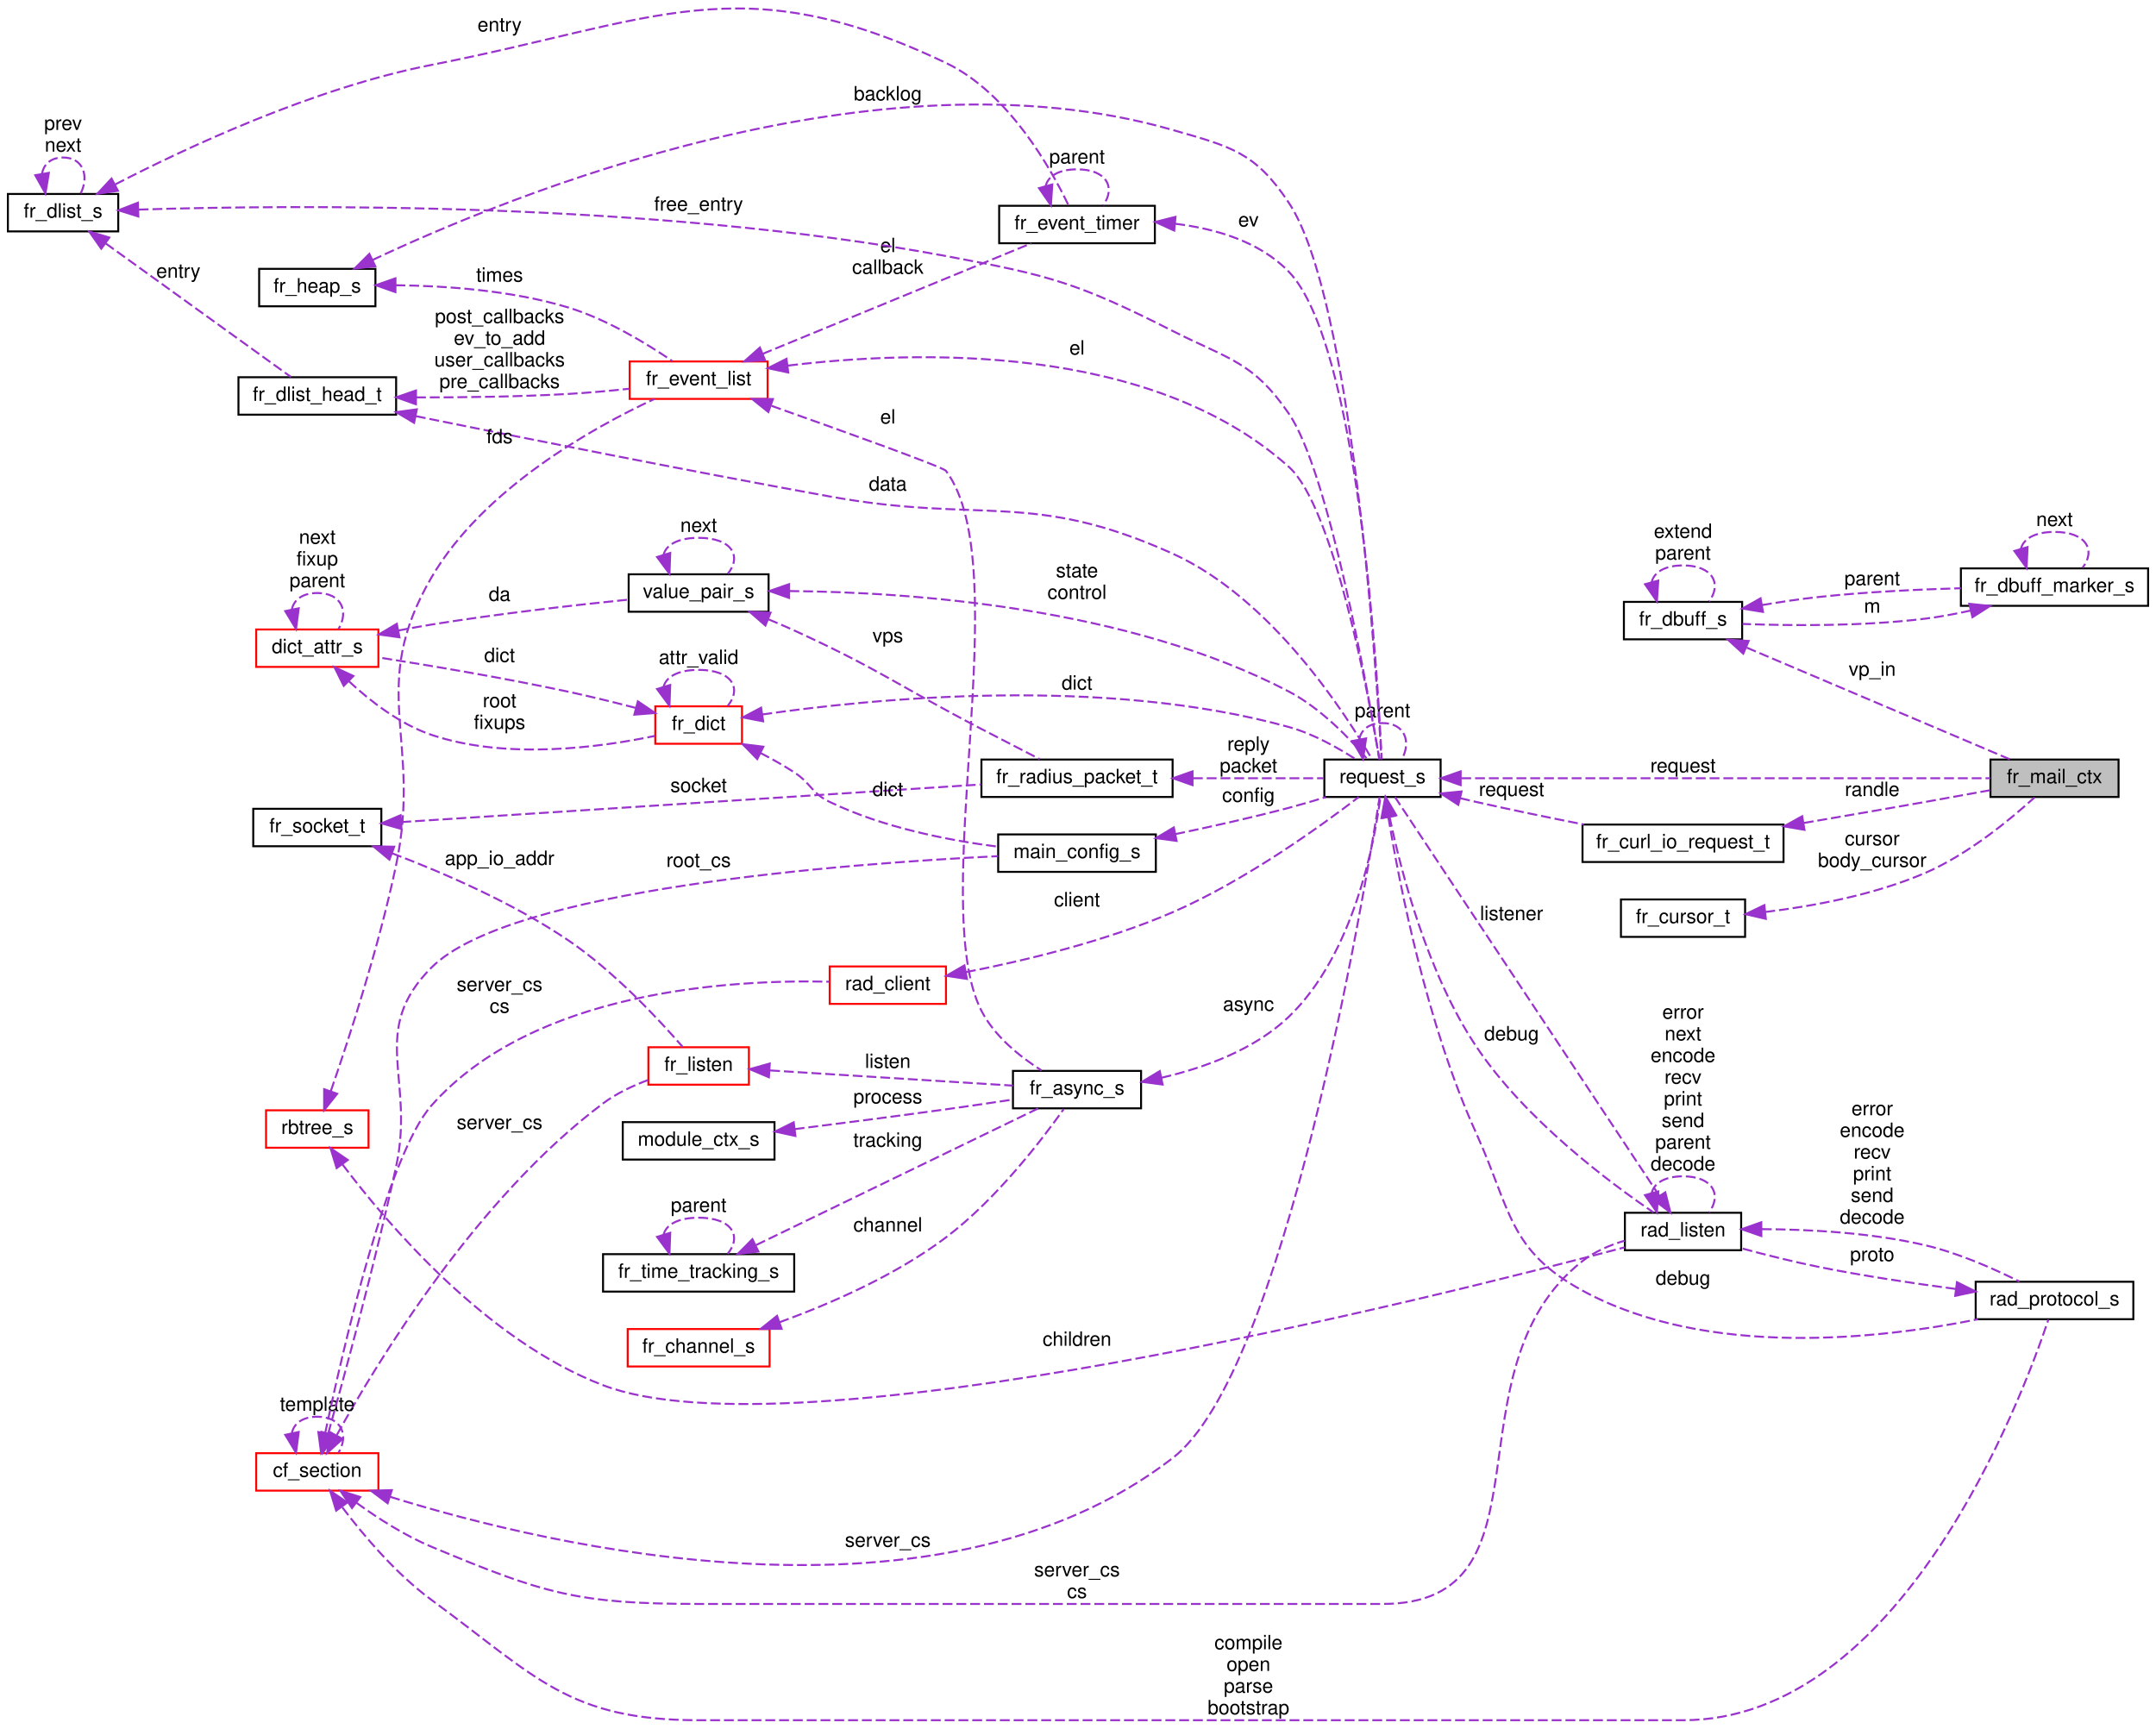
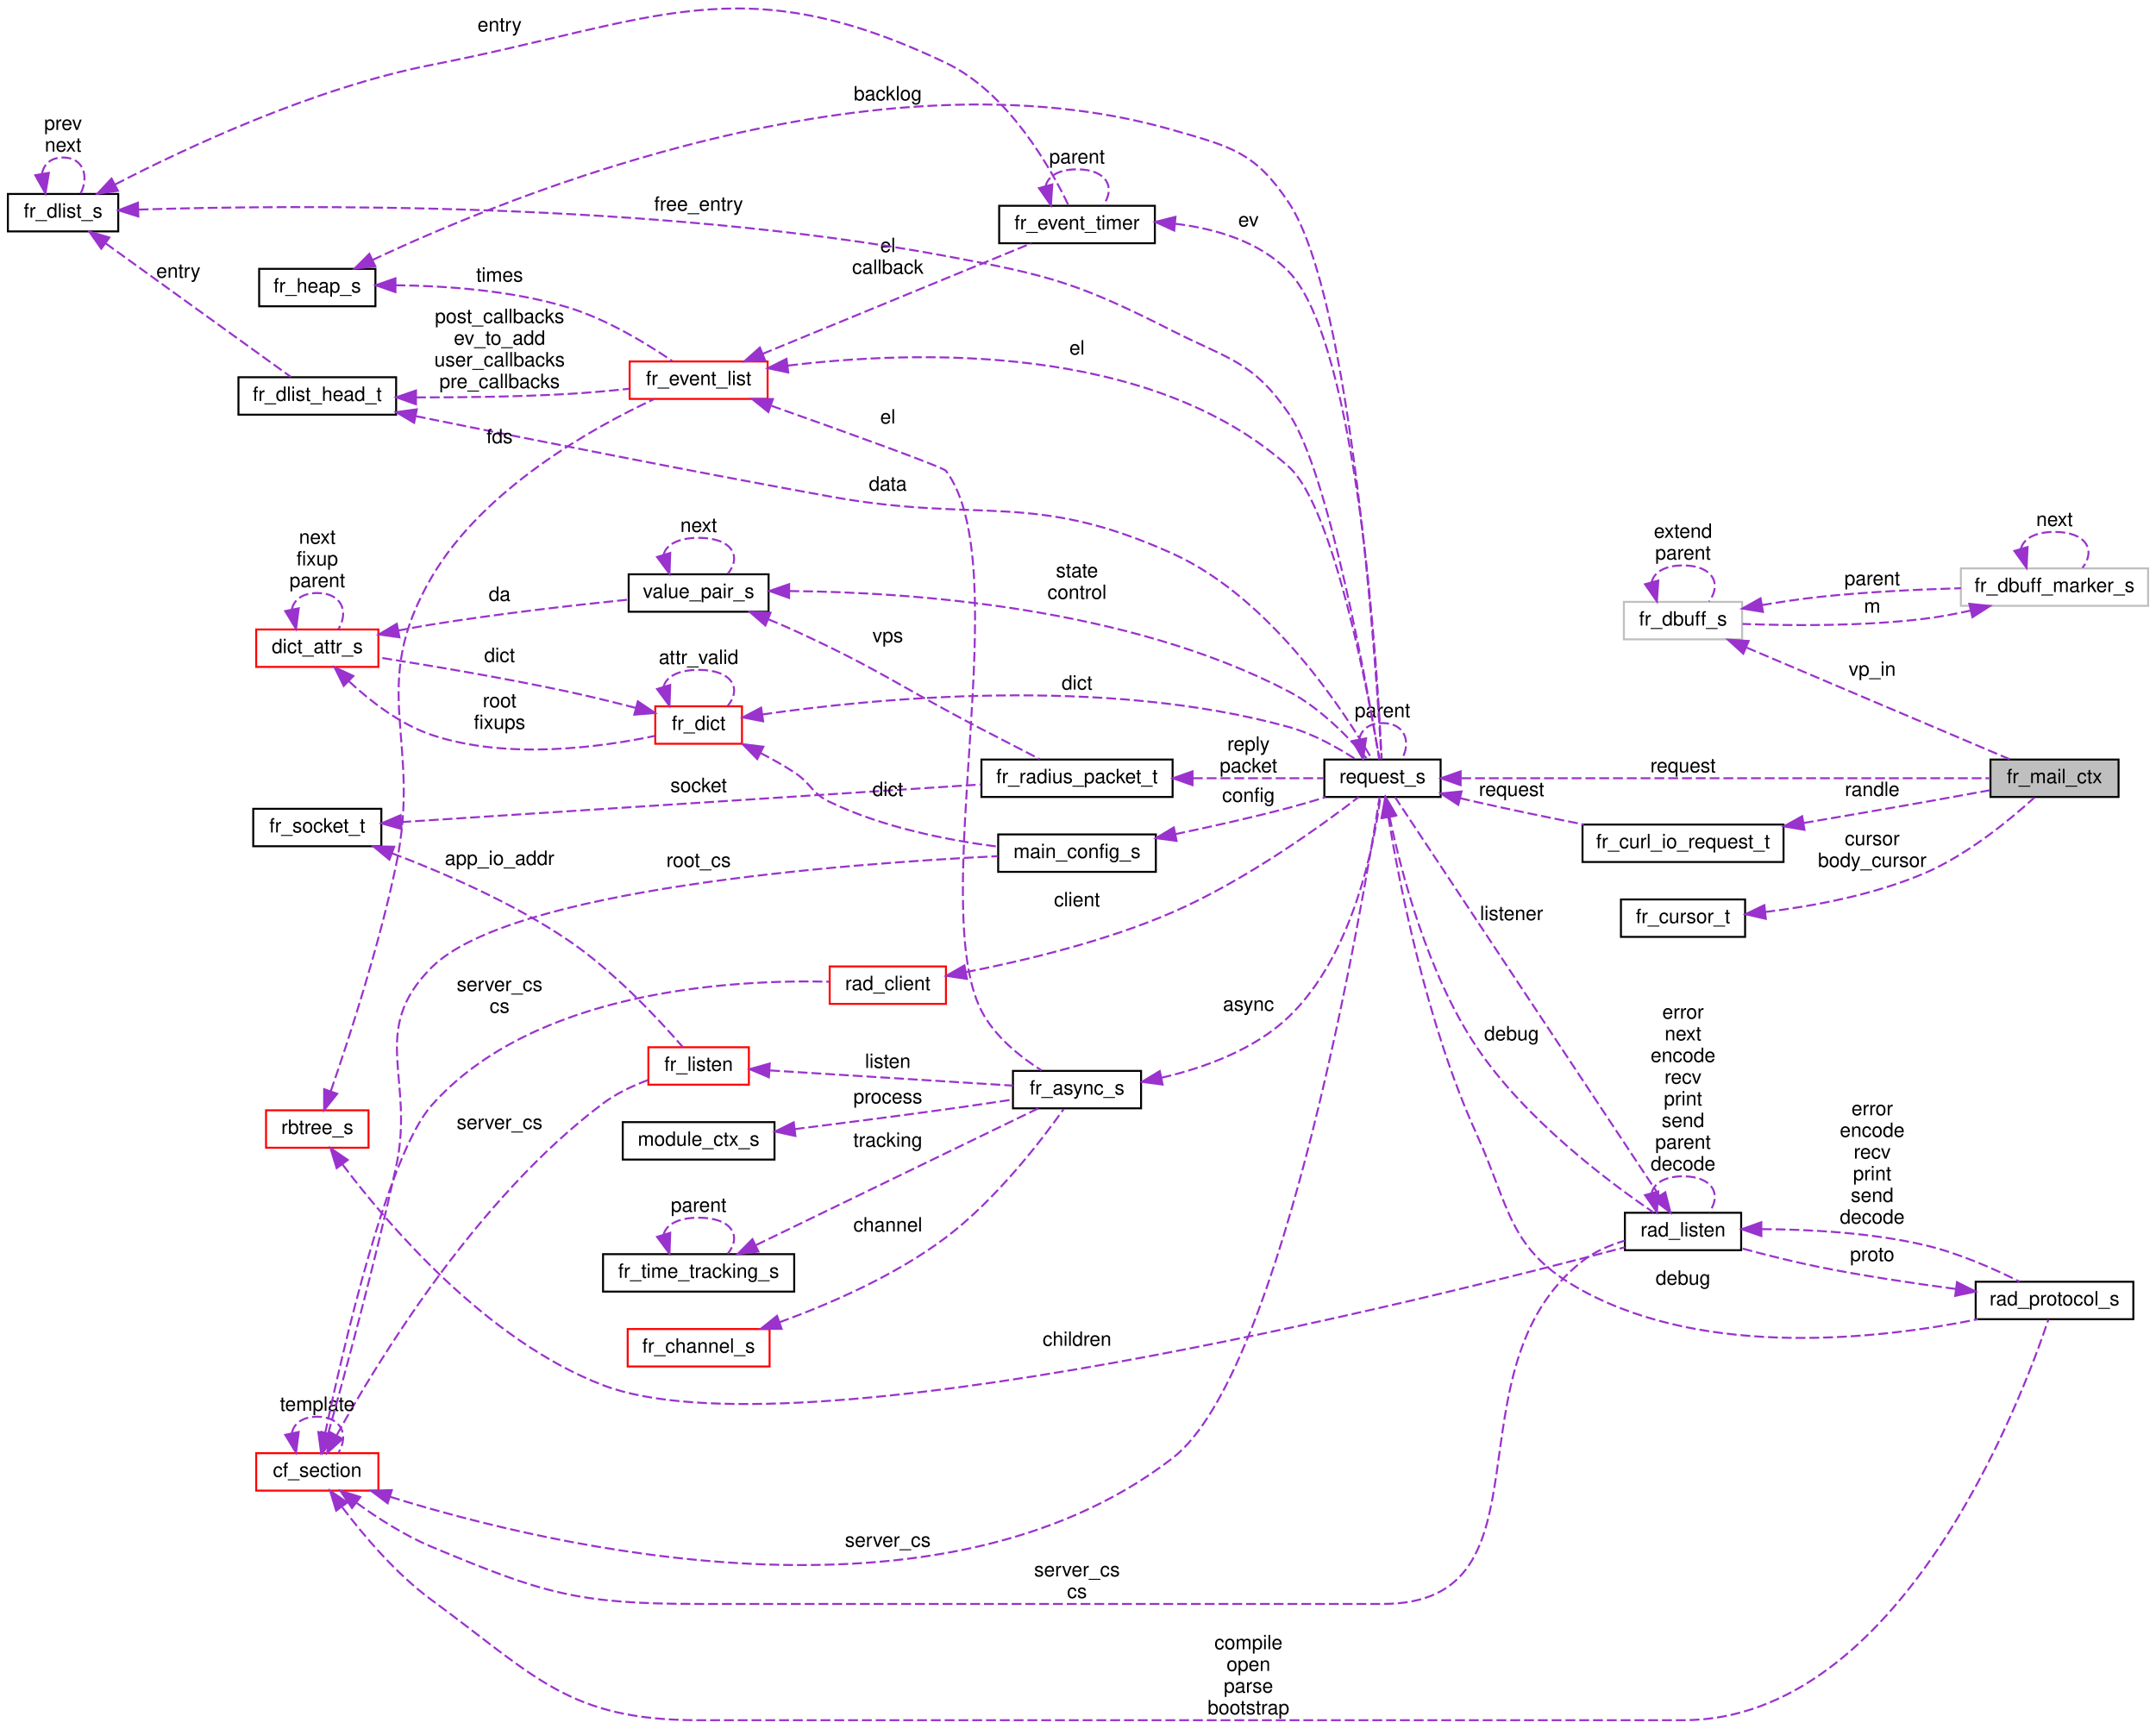
<svg xmlns="http://www.w3.org/2000/svg" xmlns:xlink="http://www.w3.org/1999/xlink" width="1094pt" height="877pt" viewBox="0.00 0.00 1094.00 876.85">
  <g id="graph0" class="graph" transform="scale(1 1) rotate(0) translate(4 872.853)">
    <g id="node1" class="node">
      <polygon fill="#bfbfbf" stroke="#000000" points="1006,-468.5 1006,-487.5 1071,-487.5 1071,-468.5 1006,-468.5" />
      <text text-anchor="middle" x="1038.5" y="-475.5" font-family="Helvetica,sans-Serif" font-size="10.00" fill="#000000">fr_mail_ctx</text>
    </g>
    <g id="node2" class="node">
      <g id="a_node2">
-         <a xlink:href="dbuff_8h.html#structfr__dbuff__s" target="_top" xlink:title="fr_dbuff_s">
-           <polygon fill="none" stroke="#000000" points="820,-548.5 820,-567.5 880,-567.5 880,-548.5 820,-548.5" />
+         <a xlink:title="A dbuff. ">
+           <polygon fill="none" stroke="#bfbfbf" points="820,-548.5 820,-567.5 880,-567.5 880,-548.5 820,-548.5" />
          <text text-anchor="middle" x="850" y="-555.5" font-family="Helvetica,sans-Serif" font-size="10.00" fill="#000000">fr_dbuff_s</text>
        </a>
      </g>
    </g>
    <g id="edge1" class="edge">
      <path fill="none" stroke="#9a32cd" stroke-dasharray="5,2" d="M882.334,-544.277C920.436,-528.107 982.751,-501.66 1015.975,-487.56" />
      <polygon fill="#9a32cd" stroke="#9a32cd" points="880.575,-541.221 872.737,-548.35 883.31,-547.665 880.575,-541.221" />
      <text text-anchor="middle" x="946" y="-530" font-family="Helvetica,sans-Serif" font-size="10.00" fill="#000000"> vp_in</text>
    </g>
    <g id="edge2" class="edge">
      <path fill="none" stroke="#9a32cd" stroke-dasharray="5,2" d="M834.075,-577.4C835.138,-582.315 840.447,-586 850,-586 865.285,-586 869.703,-576.565 863.255,-567.757" />
      <polygon fill="#9a32cd" stroke="#9a32cd" points="837.449,-578.328 836.745,-567.757 830.703,-576.46 837.449,-578.328" />
      <text text-anchor="middle" x="850" y="-600" font-family="Helvetica,sans-Serif" font-size="10.00" fill="#000000"> extend</text>
      <text text-anchor="middle" x="850" y="-589" font-family="Helvetica,sans-Serif" font-size="10.00" fill="#000000">parent</text>
    </g>
    <g id="node3" class="node">
      <g id="a_node3">
-         <a xlink:href="dbuff_8h.html#structfr__dbuff__marker__s" target="_top" xlink:title="A pointer into a dbuff. ">
-           <polygon fill="none" stroke="#000000" points="991,-565.5 991,-584.5 1086,-584.5 1086,-565.5 991,-565.5" />
+         <a xlink:title="A position marker associated with a dbuff. ">
+           <polygon fill="none" stroke="#bfbfbf" points="991,-565.5 991,-584.5 1086,-584.5 1086,-565.5 991,-565.5" />
          <text text-anchor="middle" x="1038.5" y="-572.5" font-family="Helvetica,sans-Serif" font-size="10.00" fill="#000000">fr_dbuff_marker_s</text>
        </a>
      </g>
    </g>
    <g id="edge4" class="edge">
      <path fill="none" stroke="#9a32cd" stroke-dasharray="5,2" d="M890.067,-565.877C899.522,-567.484 909.589,-568.989 919,-570 942.64,-572.539 969.038,-573.807 990.999,-574.433" />
      <polygon fill="#9a32cd" stroke="#9a32cd" points="890.565,-562.411 880.108,-564.114 889.345,-569.304 890.565,-562.411" />
      <text text-anchor="middle" x="946" y="-576" font-family="Helvetica,sans-Serif" font-size="10.00" fill="#000000"> parent</text>
    </g>
    <g id="edge3" class="edge">
      <path fill="none" stroke="#9a32cd" stroke-dasharray="5,2" d="M996.014,-563.114C988.407,-561.419 980.511,-559.935 973,-559 941.531,-555.082 905.183,-555.373 880.205,-556.308" />
      <polygon fill="#9a32cd" stroke="#9a32cd" points="995.253,-566.53 1005.791,-565.436 996.871,-559.72 995.253,-566.53" />
      <text text-anchor="middle" x="946" y="-562" font-family="Helvetica,sans-Serif" font-size="10.00" fill="#000000"> m</text>
    </g>
    <g id="edge5" class="edge">
      <path fill="none" stroke="#9a32cd" stroke-dasharray="5,2" d="M1021.464,-594.4C1022.601,-599.315 1028.28,-603 1038.5,-603 1054.852,-603 1059.578,-593.565 1052.68,-584.757" />
      <polygon fill="#9a32cd" stroke="#9a32cd" points="1024.836,-595.339 1024.32,-584.757 1018.124,-593.351 1024.836,-595.339" />
      <text text-anchor="middle" x="1038.5" y="-606" font-family="Helvetica,sans-Serif" font-size="10.00" fill="#000000"> next</text>
    </g>
    <g id="node4" class="node">
      <g id="a_node4">
        <a xlink:href="cursor_8h.html#structfr__cursor__t" target="_top" xlink:title="fr_cursor_t">
          <polygon fill="none" stroke="#000000" points="818.5,-397.5 818.5,-416.5 881.5,-416.5 881.5,-397.5 818.5,-397.5" />
          <text text-anchor="middle" x="850" y="-404.5" font-family="Helvetica,sans-Serif" font-size="10.00" fill="#000000">fr_cursor_t</text>
        </a>
      </g>
    </g>
    <g id="edge6" class="edge">
      <path fill="none" stroke="#9a32cd" stroke-dasharray="5,2" d="M891.756,-410.139C916.222,-413.106 947.271,-418.859 973,-430 994.735,-439.411 1016.151,-457.142 1028.307,-468.22" />
      <polygon fill="#9a32cd" stroke="#9a32cd" points="892.032,-406.648 881.709,-409.031 891.265,-413.606 892.032,-406.648" />
      <text text-anchor="middle" x="946" y="-444" font-family="Helvetica,sans-Serif" font-size="10.00" fill="#000000"> cursor</text>
      <text text-anchor="middle" x="946" y="-433" font-family="Helvetica,sans-Serif" font-size="10.00" fill="#000000">body_cursor</text>
    </g>
    <g id="node5" class="node">
      <g id="a_node5">
        <a xlink:href="curl_2base_8h.html#structfr__curl__io__request__t" target="_top" xlink:title="Structure representing an individual request being passed to curl for processing. ...">
          <polygon fill="none" stroke="#000000" points="799,-435.5 799,-454.5 901,-454.5 901,-435.5 799,-435.5" />
          <text text-anchor="middle" x="850" y="-442.5" font-family="Helvetica,sans-Serif" font-size="10.00" fill="#000000">fr_curl_io_request_t</text>
        </a>
      </g>
    </g>
    <g id="edge7" class="edge">
      <path fill="none" stroke="#9a32cd" stroke-dasharray="5,2" d="M911.277,-455.312C930.993,-458.67 952.927,-462.448 973,-466 983.701,-467.894 995.375,-470.015 1005.864,-471.94" />
      <polygon fill="#9a32cd" stroke="#9a32cd" points="911.636,-451.823 901.191,-453.598 910.463,-458.724 911.636,-451.823" />
      <text text-anchor="middle" x="946" y="-469" font-family="Helvetica,sans-Serif" font-size="10.00" fill="#000000"> randle</text>
    </g>
    <g id="node6" class="node">
      <g id="a_node6">
        <a xlink:href="request_8h.html#structrequest__s" target="_top" xlink:title="request_s">
          <polygon fill="none" stroke="#000000" points="668,-468.5 668,-487.5 727,-487.5 727,-468.5 668,-468.5" />
          <text text-anchor="middle" x="697.5" y="-475.5" font-family="Helvetica,sans-Serif" font-size="10.00" fill="#000000">request_s</text>
        </a>
      </g>
    </g>
    <g id="edge59" class="edge">
      <path fill="none" stroke="#9a32cd" stroke-dasharray="5,2" d="M737.493,-478C805.689,-478 943.175,-478 1005.931,-478" />
      <polygon fill="#9a32cd" stroke="#9a32cd" points="737.165,-474.5 727.165,-478 737.165,-481.5 737.165,-474.5" />
      <text text-anchor="middle" x="850" y="-481" font-family="Helvetica,sans-Serif" font-size="10.00" fill="#000000"> request</text>
    </g>
    <g id="edge8" class="edge">
      <path fill="none" stroke="#9a32cd" stroke-dasharray="5,2" d="M736.934,-467.877C739.66,-467.227 742.369,-466.595 745,-466 762.77,-461.981 782.322,-457.962 799.687,-454.531" />
      <polygon fill="#9a32cd" stroke="#9a32cd" points="735.975,-464.509 727.091,-470.281 737.636,-471.309 735.975,-464.509" />
      <text text-anchor="middle" x="763" y="-469" font-family="Helvetica,sans-Serif" font-size="10.00" fill="#000000"> request</text>
    </g>
    <g id="edge48" class="edge">
      <path fill="none" stroke="#9a32cd" stroke-dasharray="5,2" d="M685.714,-497.766C686.64,-502.497 690.568,-506 697.5,-506 708.875,-506 712.163,-496.565 707.364,-487.757" />
      <polygon fill="#9a32cd" stroke="#9a32cd" points="689.187,-498.238 687.636,-487.757 682.313,-496.918 689.187,-498.238" />
      <text text-anchor="middle" x="697.5" y="-509" font-family="Helvetica,sans-Serif" font-size="10.00" fill="#000000"> parent</text>
    </g>
    <g id="node22" class="node">
      <g id="a_node22">
        <a xlink:href="server_2listen_8h.html#structrad__listen" target="_top" xlink:title="rad_listen">
          <polygon fill="none" stroke="#000000" points="820.5,-238.5 820.5,-257.5 879.5,-257.5 879.5,-238.5 820.5,-238.5" />
          <text text-anchor="middle" x="850" y="-245.5" font-family="Helvetica,sans-Serif" font-size="10.00" fill="#000000">rad_listen</text>
        </a>
      </g>
    </g>
    <g id="edge34" class="edge">
      <path fill="none" stroke="#9a32cd" stroke-dasharray="5,2" d="M701.12,-458.327C706.918,-430.558 720.236,-379.12 745,-342 769.712,-304.957 812.357,-273.074 834.946,-257.737" />
      <polygon fill="#9a32cd" stroke="#9a32cd" points="697.643,-457.868 699.142,-468.357 704.511,-459.223 697.643,-457.868" />
      <text text-anchor="middle" x="763" y="-345" font-family="Helvetica,sans-Serif" font-size="10.00" fill="#000000"> debug</text>
    </g>
    <g id="node23" class="node">
      <g id="a_node23">
        <a xlink:href="protocol_8h.html#structrad__protocol__s" target="_top" xlink:title="Struct exported by a proto_* module. ">
          <polygon fill="none" stroke="#000000" points="998.5,-203.5 998.5,-222.5 1078.5,-222.5 1078.5,-203.5 998.5,-203.5" />
          <text text-anchor="middle" x="1038.5" y="-210.5" font-family="Helvetica,sans-Serif" font-size="10.00" fill="#000000">rad_protocol_s</text>
        </a>
      </g>
    </g>
    <g id="edge39" class="edge">
      <path fill="none" stroke="#9a32cd" stroke-dasharray="5,2" d="M700.481,-458.236C706.081,-424.3 719.928,-353.267 745,-298 762.722,-258.934 761.332,-238.527 799,-218 862.36,-183.472 949.845,-193.449 999.652,-203.465" />
      <polygon fill="#9a32cd" stroke="#9a32cd" points="697.003,-457.822 698.894,-468.247 703.917,-458.918 697.003,-457.822" />
      <text text-anchor="middle" x="850" y="-221" font-family="Helvetica,sans-Serif" font-size="10.00" fill="#000000"> debug</text>
    </g>
    <g id="node7" class="node">
      <g id="a_node7">
        <a xlink:href="io_2listen_8h.html#structfr__async__s" target="_top" xlink:title="Minimal data structure to use the new code. ">
          <polygon fill="none" stroke="#000000" points="510,-310.5 510,-329.5 575,-329.5 575,-310.5 510,-310.5" />
          <text text-anchor="middle" x="542.5" y="-317.5" font-family="Helvetica,sans-Serif" font-size="10.00" fill="#000000">fr_async_s</text>
        </a>
      </g>
    </g>
    <g id="edge9" class="edge">
      <path fill="none" stroke="#9a32cd" stroke-dasharray="5,2" d="M585.424,-326.033C607.142,-331.067 632.531,-340.259 650,-357 682.914,-388.541 693.46,-445.643 696.445,-468.33" />
      <polygon fill="#9a32cd" stroke="#9a32cd" points="585.933,-322.564 575.428,-323.94 584.499,-329.415 585.933,-322.564" />
      <text text-anchor="middle" x="629.5" y="-360" font-family="Helvetica,sans-Serif" font-size="10.00" fill="#000000"> async</text>
    </g>
    <g id="node8" class="node">
      <g id="a_node8">
        <a xlink:href="lib_2util_2event_8c.html#structfr__event__list" target="_top" xlink:title="Stores all information relating to an event list. ">
          <polygon fill="none" stroke="#ff0000" points="315.5,-670.5 315.5,-689.5 385.5,-689.5 385.5,-670.5 315.5,-670.5" />
          <text text-anchor="middle" x="350.5" y="-677.5" font-family="Helvetica,sans-Serif" font-size="10.00" fill="#000000">fr_event_list</text>
        </a>
      </g>
    </g>
    <g id="edge42" class="edge">
      <path fill="none" stroke="#9a32cd" stroke-dasharray="5,2" d="M395.916,-687.419C460.743,-695.244 579.721,-698.934 650,-636 672.832,-615.554 690.684,-518.882 695.928,-487.712" />
      <polygon fill="#9a32cd" stroke="#9a32cd" points="395.977,-683.898 385.611,-686.085 395.078,-690.84 395.977,-683.898" />
      <text text-anchor="middle" x="542.5" y="-693" font-family="Helvetica,sans-Serif" font-size="10.00" fill="#000000"> el</text>
    </g>
    <g id="edge10" class="edge">
      <path fill="none" stroke="#9a32cd" stroke-dasharray="5,2" d="M387.486,-666.986C423.992,-654.06 474.582,-635.894 476,-634 512.565,-585.149 466.181,-414.31 494,-360 500.668,-346.983 513.643,-336.634 524.497,-329.726" />
      <polygon fill="#9a32cd" stroke="#9a32cd" points="385.877,-663.842 377.615,-670.475 388.21,-670.442 385.877,-663.842" />
      <text text-anchor="middle" x="446.5" y="-658" font-family="Helvetica,sans-Serif" font-size="10.00" fill="#000000"> el</text>
    </g>
    <g id="node25" class="node">
      <g id="a_node25">
        <a xlink:href="lib_2util_2event_8c.html#structfr__event__timer" target="_top" xlink:title="A timer event. ">
          <polygon fill="none" stroke="#000000" points="503,-749.5 503,-768.5 582,-768.5 582,-749.5 503,-749.5" />
          <text text-anchor="middle" x="542.5" y="-756.5" font-family="Helvetica,sans-Serif" font-size="10.00" fill="#000000">fr_event_timer</text>
        </a>
      </g>
    </g>
    <g id="edge51" class="edge">
      <path fill="none" stroke="#9a32cd" stroke-dasharray="5,2" d="M382.914,-693.337C421.56,-709.238 485.19,-735.419 519.258,-749.437" />
      <polygon fill="#9a32cd" stroke="#9a32cd" points="384.239,-690.098 373.66,-689.529 381.576,-696.571 384.239,-690.098" />
      <text text-anchor="middle" x="446.5" y="-745" font-family="Helvetica,sans-Serif" font-size="10.00" fill="#000000"> el</text>
      <text text-anchor="middle" x="446.5" y="-734" font-family="Helvetica,sans-Serif" font-size="10.00" fill="#000000">callback</text>
    </g>
    <g id="node9" class="node">
      <g id="a_node9">
        <a xlink:href="dlist_8h.html#structfr__dlist__head__t" target="_top" xlink:title="Head of a doubly linked list. ">
          <polygon fill="none" stroke="#000000" points="117,-662.5 117,-681.5 197,-681.5 197,-662.5 117,-662.5" />
          <text text-anchor="middle" x="157" y="-669.5" font-family="Helvetica,sans-Serif" font-size="10.00" fill="#000000">fr_dlist_head_t</text>
        </a>
      </g>
    </g>
    <g id="edge40" class="edge">
      <path fill="none" stroke="#9a32cd" stroke-dasharray="5,2" d="M207.036,-661.745C259.33,-651.131 343.805,-634.275 417,-621 494.142,-607.009 519.544,-624.258 591,-592 641.112,-569.377 678.717,-510.95 692.139,-487.727" />
      <polygon fill="#9a32cd" stroke="#9a32cd" points="206.122,-658.359 197.02,-663.782 207.517,-665.219 206.122,-658.359" />
      <text text-anchor="middle" x="446.5" y="-624" font-family="Helvetica,sans-Serif" font-size="10.00" fill="#000000"> data</text>
    </g>
    <g id="edge11" class="edge">
      <path fill="none" stroke="#9a32cd" stroke-dasharray="5,2" d="M207.11,-671.276C230.492,-671.225 258.687,-671.572 284,-673 294.2,-673.576 305.245,-674.583 315.349,-675.657" />
      <polygon fill="#9a32cd" stroke="#9a32cd" points="207.055,-667.776 197.071,-671.322 207.087,-674.776 207.055,-667.776" />
      <text text-anchor="middle" x="249.5" y="-709" font-family="Helvetica,sans-Serif" font-size="10.00" fill="#000000"> post_callbacks</text>
      <text text-anchor="middle" x="249.5" y="-698" font-family="Helvetica,sans-Serif" font-size="10.00" fill="#000000">ev_to_add</text>
      <text text-anchor="middle" x="249.5" y="-687" font-family="Helvetica,sans-Serif" font-size="10.00" fill="#000000">user_callbacks</text>
      <text text-anchor="middle" x="249.5" y="-676" font-family="Helvetica,sans-Serif" font-size="10.00" fill="#000000">pre_callbacks</text>
    </g>
    <g id="node10" class="node">
      <g id="a_node10">
        <a xlink:href="dlist_8h.html#structfr__dlist__s" target="_top" xlink:title="Entry in a doubly linked list. ">
          <polygon fill="none" stroke="#000000" points="0,-755.5 0,-774.5 56,-774.5 56,-755.5 0,-755.5" />
          <text text-anchor="middle" x="28" y="-762.5" font-family="Helvetica,sans-Serif" font-size="10.00" fill="#000000">fr_dlist_s</text>
        </a>
      </g>
    </g>
    <g id="edge49" class="edge">
      <path fill="none" stroke="#9a32cd" stroke-dasharray="5,2" d="M66.383,-766.571C144.336,-769.007 326.477,-770.843 476,-743 528.919,-733.146 542.981,-729.325 591,-705 619.714,-690.454 631.779,-689.534 650,-663 670.367,-633.341 690.335,-521.037 695.947,-487.508" />
      <polygon fill="#9a32cd" stroke="#9a32cd" points="66.201,-763.063 56.09,-766.227 65.967,-770.059 66.201,-763.063" />
      <text text-anchor="middle" x="350.5" y="-766" font-family="Helvetica,sans-Serif" font-size="10.00" fill="#000000"> free_entry</text>
    </g>
    <g id="edge12" class="edge">
      <path fill="none" stroke="#9a32cd" stroke-dasharray="5,2" d="M49.659,-749.386C76.458,-730.065 121.269,-697.759 143.56,-681.689" />
      <polygon fill="#9a32cd" stroke="#9a32cd" points="47.384,-746.711 41.319,-755.398 51.478,-752.389 47.384,-746.711" />
      <text text-anchor="middle" x="86.5" y="-732" font-family="Helvetica,sans-Serif" font-size="10.00" fill="#000000"> entry</text>
    </g>
    <g id="edge13" class="edge">
      <path fill="none" stroke="#9a32cd" stroke-dasharray="5,2" d="M17.319,-784.766C18.158,-789.496 21.718,-793 28,-793 38.309,-793 41.288,-783.565 36.94,-774.757" />
      <polygon fill="#9a32cd" stroke="#9a32cd" points="20.794,-785.209 19.061,-774.757 13.898,-784.009 20.794,-785.209" />
      <text text-anchor="middle" x="28" y="-807" font-family="Helvetica,sans-Serif" font-size="10.00" fill="#000000"> prev</text>
      <text text-anchor="middle" x="28" y="-796" font-family="Helvetica,sans-Serif" font-size="10.00" fill="#000000">next</text>
    </g>
    <g id="edge52" class="edge">
      <path fill="none" stroke="#9a32cd" stroke-dasharray="5,2" d="M54.525,-779.374C89.908,-797.661 155.067,-828.275 215,-840 328.843,-862.271 371.281,-890.902 476,-841 507.935,-825.782 529.515,-786.903 538.202,-768.689" />
      <polygon fill="#9a32cd" stroke="#9a32cd" points="55.845,-776.115 45.364,-774.569 52.594,-782.314 55.845,-776.115" />
      <text text-anchor="middle" x="249.5" y="-857" font-family="Helvetica,sans-Serif" font-size="10.00" fill="#000000"> entry</text>
    </g>
    <g id="node11" class="node">
      <g id="a_node11">
        <a xlink:href="heap_8c.html#structfr__heap__s" target="_top" xlink:title="fr_heap_s">
          <polygon fill="none" stroke="#000000" points="127.5,-717.5 127.5,-736.5 186.5,-736.5 186.5,-717.5 127.5,-717.5" />
          <text text-anchor="middle" x="157" y="-724.5" font-family="Helvetica,sans-Serif" font-size="10.00" fill="#000000">fr_heap_s</text>
        </a>
      </g>
    </g>
    <g id="edge41" class="edge">
      <path fill="none" stroke="#9a32cd" stroke-dasharray="5,2" d="M184.946,-740.953C254.55,-773.818 440.859,-850.184 591,-807 620.746,-798.444 632.883,-795.788 650,-770 681.953,-721.858 694.431,-532.778 696.985,-487.691" />
      <polygon fill="#9a32cd" stroke="#9a32cd" points="186.445,-737.79 175.915,-736.621 183.418,-744.102 186.445,-737.79" />
      <text text-anchor="middle" x="446.5" y="-822" font-family="Helvetica,sans-Serif" font-size="10.00" fill="#000000"> backlog</text>
    </g>
    <g id="edge14" class="edge">
      <path fill="none" stroke="#9a32cd" stroke-dasharray="5,2" d="M196.689,-728.187C222.145,-727.904 255.621,-725.566 284,-717 303.731,-711.044 324.109,-698.607 337.018,-689.8" />
      <polygon fill="#9a32cd" stroke="#9a32cd" points="196.654,-724.687 186.658,-728.197 196.661,-731.687 196.654,-724.687" />
      <text text-anchor="middle" x="249.5" y="-730" font-family="Helvetica,sans-Serif" font-size="10.00" fill="#000000"> times</text>
    </g>
    <g id="node12" class="node">
      <g id="a_node12">
        <a xlink:href="rbmonkey_8c.html#structrbtree__s" target="_top" xlink:title="rbtree_s">
          <polygon fill="none" stroke="#ff0000" points="131,-290.5 131,-309.5 183,-309.5 183,-290.5 131,-290.5" />
          <text text-anchor="middle" x="157" y="-297.5" font-family="Helvetica,sans-Serif" font-size="10.00" fill="#000000">rbtree_s</text>
        </a>
      </g>
    </g>
    <g id="edge15" class="edge">
      <path fill="none" stroke="#9a32cd" stroke-dasharray="5,2" d="M163.865,-319.266C172.799,-345.066 188.294,-392.415 197,-434 210.397,-497.993 182.013,-523.551 215,-580 241.331,-625.059 296.82,-655.9 328.003,-670.443" />
      <polygon fill="#9a32cd" stroke="#9a32cd" points="167.089,-317.886 160.476,-309.608 160.484,-320.203 167.089,-317.886" />
      <text text-anchor="middle" x="249.5" y="-648" font-family="Helvetica,sans-Serif" font-size="10.00" fill="#000000"> fds</text>
    </g>
    <g id="edge35" class="edge">
      <path fill="none" stroke="#9a32cd" stroke-dasharray="5,2" d="M169.838,-281.969C192.481,-251.921 242.764,-192.666 302,-170 398.707,-132.996 720.924,-213.564 820.455,-239.983" />
      <polygon fill="#9a32cd" stroke="#9a32cd" points="166.827,-280.155 163.719,-290.284 172.465,-284.304 166.827,-280.155" />
      <text text-anchor="middle" x="542.5" y="-190" font-family="Helvetica,sans-Serif" font-size="10.00" fill="#000000"> children</text>
    </g>
    <g id="node13" class="node">
      <g id="a_node13">
        <a xlink:href="io_2listen_8h.html#structfr__listen" target="_top" xlink:title="fr_listen">
          <polygon fill="none" stroke="#ff0000" points="325,-322.5 325,-341.5 376,-341.5 376,-322.5 325,-322.5" />
          <text text-anchor="middle" x="350.5" y="-329.5" font-family="Helvetica,sans-Serif" font-size="10.00" fill="#000000">fr_listen</text>
        </a>
      </g>
    </g>
    <g id="edge16" class="edge">
      <path fill="none" stroke="#9a32cd" stroke-dasharray="5,2" d="M386.787,-329.732C422.279,-327.514 475.831,-324.167 509.974,-322.033" />
      <polygon fill="#9a32cd" stroke="#9a32cd" points="386.156,-326.265 376.394,-330.382 386.593,-333.251 386.156,-326.265" />
      <text text-anchor="middle" x="446.5" y="-331" font-family="Helvetica,sans-Serif" font-size="10.00" fill="#000000"> listen</text>
    </g>
    <g id="node14" class="node">
      <g id="a_node14">
        <a xlink:href="cf__priv_8h.html#structcf__section" target="_top" xlink:title="A section grouping multiple CONF_PAIR. ">
          <polygon fill="none" stroke="#ff0000" points="126,-116.5 126,-135.5 188,-135.5 188,-116.5 126,-116.5" />
          <text text-anchor="middle" x="157" y="-123.5" font-family="Helvetica,sans-Serif" font-size="10.00" fill="#000000">cf_section</text>
        </a>
      </g>
    </g>
    <g id="edge43" class="edge">
      <path fill="none" stroke="#9a32cd" stroke-dasharray="5,2" d="M194.031,-113.345C275.437,-88.071 472.159,-41.258 591,-133 647.69,-176.763 688.028,-417.262 696.04,-468.427" />
      <polygon fill="#9a32cd" stroke="#9a32cd" points="192.704,-110.094 184.233,-116.457 194.824,-116.765 192.704,-110.094" />
      <text text-anchor="middle" x="446.5" y="-88" font-family="Helvetica,sans-Serif" font-size="10.00" fill="#000000"> server_cs</text>
    </g>
    <g id="edge17" class="edge">
      <path fill="none" stroke="#9a32cd" stroke-dasharray="5,2" d="M166.945,-144.792C187.458,-181.891 237.955,-265.086 302,-313 308.807,-318.092 317.154,-322.007 324.992,-324.921" />
      <polygon fill="#9a32cd" stroke="#9a32cd" points="169.813,-142.739 161.968,-135.619 163.66,-146.077 169.813,-142.739" />
      <text text-anchor="middle" x="249.5" y="-300" font-family="Helvetica,sans-Serif" font-size="10.00" fill="#000000"> server_cs</text>
    </g>
    <g id="edge18" class="edge">
      <path fill="none" stroke="#9a32cd" stroke-dasharray="5,2" d="M144.109,-145.766C145.121,-150.496 149.418,-154 157,-154 169.441,-154 173.038,-144.565 167.789,-135.757" />
      <polygon fill="#9a32cd" stroke="#9a32cd" points="147.581,-146.263 146.211,-135.757 140.731,-144.824 147.581,-146.263" />
      <text text-anchor="middle" x="157" y="-157" font-family="Helvetica,sans-Serif" font-size="10.00" fill="#000000"> template</text>
    </g>
    <g id="node19" class="node">
      <g id="a_node19">
        <a xlink:href="main__config_8h.html#structmain__config__s" target="_top" xlink:title="Main server configuration. ">
          <polygon fill="none" stroke="#000000" points="502.5,-430.5 502.5,-449.5 582.5,-449.5 582.5,-430.5 502.5,-430.5" />
          <text text-anchor="middle" x="542.5" y="-437.5" font-family="Helvetica,sans-Serif" font-size="10.00" fill="#000000">main_config_s</text>
        </a>
      </g>
    </g>
    <g id="edge25" class="edge">
      <path fill="none" stroke="#9a32cd" stroke-dasharray="5,2" d="M162.546,-145.513C170.75,-174.787 186.301,-231.88 197,-281 206.704,-325.552 182.741,-349.776 215,-382 254.831,-421.788 424.002,-434.614 502.362,-438.467" />
      <polygon fill="#9a32cd" stroke="#9a32cd" points="165.87,-144.405 159.787,-135.731 159.133,-146.305 165.87,-144.405" />
      <text text-anchor="middle" x="350.5" y="-433" font-family="Helvetica,sans-Serif" font-size="10.00" fill="#000000"> root_cs</text>
    </g>
    <g id="edge33" class="edge">
      <path fill="none" stroke="#9a32cd" stroke-dasharray="5,2" d="M176.93,-110.291C187.667,-102.534 201.461,-93.651 215,-88 271.834,-64.277 288.914,-59 350.5,-59 350.5,-59 350.5,-59 697.5,-59 787.029,-59 728.514,-177.798 799,-233 805.176,-237.837 812.874,-241.115 820.401,-243.337" />
      <polygon fill="#9a32cd" stroke="#9a32cd" points="174.613,-107.653 168.703,-116.446 178.807,-113.258 174.613,-107.653" />
      <text text-anchor="middle" x="542.5" y="-73" font-family="Helvetica,sans-Serif" font-size="10.00" fill="#000000"> server_cs</text>
      <text text-anchor="middle" x="542.5" y="-62" font-family="Helvetica,sans-Serif" font-size="10.00" fill="#000000">cs</text>
    </g>
    <g id="edge38" class="edge">
      <path fill="none" stroke="#9a32cd" stroke-dasharray="5,2" d="M169.695,-108.022C180.46,-93.8 196.99,-74.204 215,-61 268.262,-21.951 284.457,0 350.5,0 350.5,0 350.5,0 850,0 960.118,0 1021.424,-161.625 1035.4,-203.294" />
      <polygon fill="#9a32cd" stroke="#9a32cd" points="166.59,-106.338 163.495,-116.471 172.233,-110.48 166.59,-106.338" />
      <text text-anchor="middle" x="629.5" y="-36" font-family="Helvetica,sans-Serif" font-size="10.00" fill="#000000"> compile</text>
      <text text-anchor="middle" x="629.5" y="-25" font-family="Helvetica,sans-Serif" font-size="10.00" fill="#000000">open</text>
      <text text-anchor="middle" x="629.5" y="-14" font-family="Helvetica,sans-Serif" font-size="10.00" fill="#000000">parse</text>
      <text text-anchor="middle" x="629.5" y="-3" font-family="Helvetica,sans-Serif" font-size="10.00" fill="#000000">bootstrap</text>
    </g>
    <g id="node27" class="node">
      <g id="a_node27">
        <a xlink:href="client_8h.html#structrad__client" target="_top" xlink:title="Describes a host allowed to send packets to the server. ">
          <polygon fill="none" stroke="#ff0000" points="417,-363.5 417,-382.5 476,-382.5 476,-363.5 417,-363.5" />
          <text text-anchor="middle" x="446.5" y="-370.5" font-family="Helvetica,sans-Serif" font-size="10.00" fill="#000000">rad_client</text>
        </a>
      </g>
    </g>
    <g id="edge58" class="edge">
      <path fill="none" stroke="#9a32cd" stroke-dasharray="5,2" d="M160.996,-145.685C169.959,-188.2 192.638,-286.802 215,-312 266.726,-370.288 366.868,-375.916 416.756,-374.755" />
      <polygon fill="#9a32cd" stroke="#9a32cd" points="164.388,-144.806 158.932,-135.724 157.534,-146.226 164.388,-144.806" />
      <text text-anchor="middle" x="249.5" y="-370" font-family="Helvetica,sans-Serif" font-size="10.00" fill="#000000"> server_cs</text>
      <text text-anchor="middle" x="249.5" y="-359" font-family="Helvetica,sans-Serif" font-size="10.00" fill="#000000">cs</text>
    </g>
    <g id="node15" class="node">
      <g id="a_node15">
        <a xlink:href="util_2socket_8h.html#structfr__socket__t" target="_top" xlink:title="Holds information necessary for binding or connecting to a socket. ">
          <polygon fill="none" stroke="#000000" points="124.5,-443.5 124.5,-462.5 189.5,-462.5 189.5,-443.5 124.5,-443.5" />
          <text text-anchor="middle" x="157" y="-450.5" font-family="Helvetica,sans-Serif" font-size="10.00" fill="#000000">fr_socket_t</text>
        </a>
      </g>
    </g>
    <g id="edge19" class="edge">
      <path fill="none" stroke="#9a32cd" stroke-dasharray="5,2" d="M195.02,-439.898C221.228,-429.942 256.208,-414.772 284,-396 307.635,-380.036 330.553,-355.33 342.324,-341.758" />
      <polygon fill="#9a32cd" stroke="#9a32cd" points="193.595,-436.694 185.438,-443.455 196.031,-443.256 193.595,-436.694" />
      <text text-anchor="middle" x="249.5" y="-434" font-family="Helvetica,sans-Serif" font-size="10.00" fill="#000000"> app_io_addr</text>
    </g>
    <g id="node26" class="node">
      <g id="a_node26">
        <a xlink:href="packet_8h.html#structfr__radius__packet__t" target="_top" xlink:title="fr_radius_packet_t">
          <polygon fill="none" stroke="#000000" points="494,-468.5 494,-487.5 591,-487.5 591,-468.5 494,-468.5" />
          <text text-anchor="middle" x="542.5" y="-475.5" font-family="Helvetica,sans-Serif" font-size="10.00" fill="#000000">fr_radius_packet_t</text>
        </a>
      </g>
    </g>
    <g id="edge55" class="edge">
      <path fill="none" stroke="#9a32cd" stroke-dasharray="5,2" d="M199.638,-455.765C271.857,-460.449 417.79,-469.913 493.873,-474.846" />
      <polygon fill="#9a32cd" stroke="#9a32cd" points="199.741,-452.264 189.535,-455.11 199.288,-459.25 199.741,-452.264" />
      <text text-anchor="middle" x="350.5" y="-471" font-family="Helvetica,sans-Serif" font-size="10.00" fill="#000000"> socket</text>
    </g>
    <g id="node16" class="node">
      <g id="a_node16">
        <a xlink:href="channel_8c.html#structfr__channel__s" target="_top" xlink:title="A full channel, which consists of two ends. ">
          <polygon fill="none" stroke="#ff0000" points="314.5,-179.5 314.5,-198.5 386.5,-198.5 386.5,-179.5 314.5,-179.5" />
          <text text-anchor="middle" x="350.5" y="-186.5" font-family="Helvetica,sans-Serif" font-size="10.00" fill="#000000">fr_channel_s</text>
        </a>
      </g>
    </g>
    <g id="edge20" class="edge">
      <path fill="none" stroke="#9a32cd" stroke-dasharray="5,2" d="M391.517,-201.93C417.347,-211.319 450.504,-225.752 476,-245 501.555,-264.293 524.729,-294.597 535.742,-310.118" />
      <polygon fill="#9a32cd" stroke="#9a32cd" points="392.603,-198.601 382.008,-198.579 390.276,-205.204 392.603,-198.601" />
      <text text-anchor="middle" x="446.5" y="-248" font-family="Helvetica,sans-Serif" font-size="10.00" fill="#000000"> channel</text>
    </g>
    <g id="node17" class="node">
      <g id="a_node17">
        <a xlink:href="server_2module_8h.html#structmodule__ctx__s" target="_top" xlink:title="Temporary structure to hold arguments for module calls. ">
          <polygon fill="none" stroke="#000000" points="312,-284.5 312,-303.5 389,-303.5 389,-284.5 312,-284.5" />
          <text text-anchor="middle" x="350.5" y="-291.5" font-family="Helvetica,sans-Serif" font-size="10.00" fill="#000000">module_ctx_s</text>
        </a>
      </g>
    </g>
    <g id="edge21" class="edge">
      <path fill="none" stroke="#9a32cd" stroke-dasharray="5,2" d="M399.231,-299.954C422.488,-302.862 450.7,-306.486 476,-310 486.986,-311.526 498.976,-313.297 509.712,-314.92" />
      <polygon fill="#9a32cd" stroke="#9a32cd" points="399.613,-296.475 389.257,-298.713 398.748,-303.421 399.613,-296.475" />
      <text text-anchor="middle" x="446.5" y="-313" font-family="Helvetica,sans-Serif" font-size="10.00" fill="#000000"> process</text>
    </g>
    <g id="node18" class="node">
      <g id="a_node18">
        <a xlink:href="time__tracking_8h.html#structfr__time__tracking__s" target="_top" xlink:title="fr_time_tracking_s">
          <polygon fill="none" stroke="#000000" points="302,-217.5 302,-236.5 399,-236.5 399,-217.5 302,-217.5" />
          <text text-anchor="middle" x="350.5" y="-224.5" font-family="Helvetica,sans-Serif" font-size="10.00" fill="#000000">fr_time_tracking_s</text>
        </a>
      </g>
    </g>
    <g id="edge22" class="edge">
      <path fill="none" stroke="#9a32cd" stroke-dasharray="5,2" d="M379.697,-241.142C419.263,-260.307 488.853,-294.015 522.784,-310.45" />
      <polygon fill="#9a32cd" stroke="#9a32cd" points="380.85,-237.812 370.324,-236.602 377.798,-244.112 380.85,-237.812" />
      <text text-anchor="middle" x="446.5" y="-291" font-family="Helvetica,sans-Serif" font-size="10.00" fill="#000000"> tracking</text>
    </g>
    <g id="edge23" class="edge">
      <path fill="none" stroke="#9a32cd" stroke-dasharray="5,2" d="M332.723,-246.4C333.91,-251.315 339.836,-255 350.5,-255 367.562,-255 372.495,-245.565 365.296,-236.757" />
      <polygon fill="#9a32cd" stroke="#9a32cd" points="336.094,-247.345 335.704,-236.757 329.407,-245.278 336.094,-247.345" />
      <text text-anchor="middle" x="350.5" y="-258" font-family="Helvetica,sans-Serif" font-size="10.00" fill="#000000"> parent</text>
    </g>
    <g id="edge24" class="edge">
      <path fill="none" stroke="#9a32cd" stroke-dasharray="5,2" d="M592.373,-449.641C610.597,-453.434 631.317,-458.063 650,-463 656.104,-464.613 662.589,-466.525 668.741,-468.436" />
      <polygon fill="#9a32cd" stroke="#9a32cd" points="593.034,-446.204 582.535,-447.623 591.628,-453.061 593.034,-446.204" />
      <text text-anchor="middle" x="629.5" y="-466" font-family="Helvetica,sans-Serif" font-size="10.00" fill="#000000"> config</text>
    </g>
    <g id="node20" class="node">
      <g id="a_node20">
        <a xlink:href="dict__priv_8h.html#structfr__dict" target="_top" xlink:title="Vendors and attribute names. ">
          <polygon fill="none" stroke="#ff0000" points="328.5,-495.5 328.5,-514.5 372.5,-514.5 372.5,-495.5 328.5,-495.5" />
          <text text-anchor="middle" x="350.5" y="-502.5" font-family="Helvetica,sans-Serif" font-size="10.00" fill="#000000">fr_dict</text>
        </a>
      </g>
    </g>
    <g id="edge47" class="edge">
      <path fill="none" stroke="#9a32cd" stroke-dasharray="5,2" d="M382.827,-510.369C438.571,-518.431 555.856,-530.107 650,-504 662.321,-500.583 674.956,-493.459 684.095,-487.531" />
      <polygon fill="#9a32cd" stroke="#9a32cd" points="383.248,-506.893 372.839,-508.867 382.207,-513.815 383.248,-506.893" />
      <text text-anchor="middle" x="542.5" y="-523" font-family="Helvetica,sans-Serif" font-size="10.00" fill="#000000"> dict</text>
    </g>
    <g id="edge26" class="edge">
      <path fill="none" stroke="#9a32cd" stroke-dasharray="5,2" d="M381.826,-490.853C387.671,-487.837 393.627,-484.498 399,-481 407.727,-475.318 407.621,-470.525 417,-466 443.854,-453.044 476.981,-446.528 502.456,-443.259" />
      <polygon fill="#9a32cd" stroke="#9a32cd" points="380.242,-487.732 372.831,-495.303 383.346,-494.006 380.242,-487.732" />
      <text text-anchor="middle" x="446.5" y="-469" font-family="Helvetica,sans-Serif" font-size="10.00" fill="#000000"> dict</text>
    </g>
    <g id="edge27" class="edge">
      <path fill="none" stroke="#9a32cd" stroke-dasharray="5,2" d="M332.723,-524.4C333.91,-529.315 339.836,-533 350.5,-533 367.562,-533 372.495,-523.565 365.296,-514.757" />
      <polygon fill="#9a32cd" stroke="#9a32cd" points="336.094,-525.345 335.704,-514.757 329.407,-523.278 336.094,-525.345" />
      <text text-anchor="middle" x="350.5" y="-536" font-family="Helvetica,sans-Serif" font-size="10.00" fill="#000000"> attr_valid</text>
    </g>
    <g id="node21" class="node">
      <g id="a_node21">
        <a xlink:href="dict_8h.html#structdict__attr__s" target="_top" xlink:title="Dictionary attribute. ">
          <polygon fill="none" stroke="#ff0000" points="126,-534.5 126,-553.5 188,-553.5 188,-534.5 126,-534.5" />
          <text text-anchor="middle" x="157" y="-541.5" font-family="Helvetica,sans-Serif" font-size="10.00" fill="#000000">dict_attr_s</text>
        </a>
      </g>
    </g>
    <g id="edge29" class="edge">
      <path fill="none" stroke="#9a32cd" stroke-dasharray="5,2" d="M318.488,-513.727C307.588,-516.553 295.303,-519.58 284,-522 251.506,-528.956 213.976,-535.245 188.186,-539.3" />
      <polygon fill="#9a32cd" stroke="#9a32cd" points="319.659,-517.038 328.436,-511.105 317.875,-510.269 319.659,-517.038" />
      <text text-anchor="middle" x="249.5" y="-537" font-family="Helvetica,sans-Serif" font-size="10.00" fill="#000000"> dict</text>
    </g>
    <g id="edge28" class="edge">
      <path fill="none" stroke="#9a32cd" stroke-dasharray="5,2" d="M173.055,-527.197C183.837,-517.18 198.963,-505.395 215,-500 253.153,-487.166 300.794,-493.708 328.224,-499.468" />
      <polygon fill="#9a32cd" stroke="#9a32cd" points="170.416,-524.882 165.714,-534.377 175.311,-529.887 170.416,-524.882" />
      <text text-anchor="middle" x="249.5" y="-514" font-family="Helvetica,sans-Serif" font-size="10.00" fill="#000000"> root</text>
      <text text-anchor="middle" x="249.5" y="-503" font-family="Helvetica,sans-Serif" font-size="10.00" fill="#000000">fixups</text>
    </g>
    <g id="edge30" class="edge">
      <path fill="none" stroke="#9a32cd" stroke-dasharray="5,2" d="M144.109,-563.766C145.121,-568.496 149.418,-572 157,-572 169.441,-572 173.038,-562.565 167.789,-553.757" />
      <polygon fill="#9a32cd" stroke="#9a32cd" points="147.581,-564.263 146.211,-553.757 140.731,-562.824 147.581,-564.263" />
      <text text-anchor="middle" x="157" y="-597" font-family="Helvetica,sans-Serif" font-size="10.00" fill="#000000"> next</text>
      <text text-anchor="middle" x="157" y="-586" font-family="Helvetica,sans-Serif" font-size="10.00" fill="#000000">fixup</text>
      <text text-anchor="middle" x="157" y="-575" font-family="Helvetica,sans-Serif" font-size="10.00" fill="#000000">parent</text>
    </g>
    <g id="node24" class="node">
      <g id="a_node24">
        <a xlink:href="util_2pair_8h.html#structvalue__pair__s" target="_top" xlink:title="Stores an attribute, a value and various bits of other data. ">
          <polygon fill="none" stroke="#000000" points="315,-562.5 315,-581.5 386,-581.5 386,-562.5 315,-562.5" />
          <text text-anchor="middle" x="350.5" y="-569.5" font-family="Helvetica,sans-Serif" font-size="10.00" fill="#000000">value_pair_s</text>
        </a>
      </g>
    </g>
    <g id="edge46" class="edge">
      <path fill="none" stroke="#9a32cd" stroke-dasharray="5,2" d="M198.188,-552.978C203.823,-554.073 209.544,-555.115 215,-556 248.67,-561.461 287.335,-565.841 314.721,-568.628" />
      <polygon fill="#9a32cd" stroke="#9a32cd" points="198.707,-549.513 188.213,-550.974 197.328,-556.376 198.707,-549.513" />
      <text text-anchor="middle" x="249.5" y="-568" font-family="Helvetica,sans-Serif" font-size="10.00" fill="#000000"> da</text>
    </g>
    <g id="edge31" class="edge">
      <path fill="none" stroke="#9a32cd" stroke-dasharray="5,2" d="M838.031,-266.052C807.42,-312.219 727.063,-433.413 703.859,-468.41" />
      <polygon fill="#9a32cd" stroke="#9a32cd" points="841.005,-267.899 843.614,-257.631 835.171,-264.031 841.005,-267.899" />
      <text text-anchor="middle" x="763" y="-406" font-family="Helvetica,sans-Serif" font-size="10.00" fill="#000000"> listener</text>
    </g>
    <g id="edge32" class="edge">
      <path fill="none" stroke="#9a32cd" stroke-dasharray="5,2" d="M834.075,-267.4C835.138,-272.315 840.447,-276 850,-276 865.285,-276 869.703,-266.565 863.255,-257.757" />
      <polygon fill="#9a32cd" stroke="#9a32cd" points="837.449,-268.328 836.745,-257.757 830.703,-266.46 837.449,-268.328" />
      <text text-anchor="middle" x="850" y="-356" font-family="Helvetica,sans-Serif" font-size="10.00" fill="#000000"> error</text>
      <text text-anchor="middle" x="850" y="-345" font-family="Helvetica,sans-Serif" font-size="10.00" fill="#000000">next</text>
      <text text-anchor="middle" x="850" y="-334" font-family="Helvetica,sans-Serif" font-size="10.00" fill="#000000">encode</text>
      <text text-anchor="middle" x="850" y="-323" font-family="Helvetica,sans-Serif" font-size="10.00" fill="#000000">recv</text>
      <text text-anchor="middle" x="850" y="-312" font-family="Helvetica,sans-Serif" font-size="10.00" fill="#000000">print</text>
      <text text-anchor="middle" x="850" y="-301" font-family="Helvetica,sans-Serif" font-size="10.00" fill="#000000">send</text>
      <text text-anchor="middle" x="850" y="-290" font-family="Helvetica,sans-Serif" font-size="10.00" fill="#000000">parent</text>
      <text text-anchor="middle" x="850" y="-279" font-family="Helvetica,sans-Serif" font-size="10.00" fill="#000000">decode</text>
    </g>
    <g id="edge37" class="edge">
      <path fill="none" stroke="#9a32cd" stroke-dasharray="5,2" d="M890.014,-249.199C914.314,-249.073 945.791,-247.382 973,-241 989.856,-237.046 1007.865,-229.043 1020.725,-222.601" />
      <polygon fill="#9a32cd" stroke="#9a32cd" points="889.748,-245.698 879.735,-249.162 889.722,-252.698 889.748,-245.698" />
      <text text-anchor="middle" x="946" y="-307" font-family="Helvetica,sans-Serif" font-size="10.00" fill="#000000"> error</text>
      <text text-anchor="middle" x="946" y="-296" font-family="Helvetica,sans-Serif" font-size="10.00" fill="#000000">encode</text>
      <text text-anchor="middle" x="946" y="-285" font-family="Helvetica,sans-Serif" font-size="10.00" fill="#000000">recv</text>
      <text text-anchor="middle" x="946" y="-274" font-family="Helvetica,sans-Serif" font-size="10.00" fill="#000000">print</text>
      <text text-anchor="middle" x="946" y="-263" font-family="Helvetica,sans-Serif" font-size="10.00" fill="#000000">send</text>
      <text text-anchor="middle" x="946" y="-252" font-family="Helvetica,sans-Serif" font-size="10.00" fill="#000000">decode</text>
    </g>
    <g id="edge36" class="edge">
      <path fill="none" stroke="#9a32cd" stroke-dasharray="5,2" d="M988.281,-218.851C966.841,-221.683 941.6,-225.46 919,-230 906.013,-232.609 891.828,-236.181 879.715,-239.456" />
      <polygon fill="#9a32cd" stroke="#9a32cd" points="989.003,-222.287 998.473,-217.538 988.108,-215.345 989.003,-222.287" />
      <text text-anchor="middle" x="946" y="-233" font-family="Helvetica,sans-Serif" font-size="10.00" fill="#000000"> proto</text>
    </g>
    <g id="edge44" class="edge">
      <path fill="none" stroke="#9a32cd" stroke-dasharray="5,2" d="M396.554,-572.998C457.869,-572.459 568.092,-564.853 650,-522 666.335,-513.454 681.235,-497.8 689.834,-487.652" />
      <polygon fill="#9a32cd" stroke="#9a32cd" points="396.408,-569.499 386.418,-573.026 396.428,-576.499 396.408,-569.499" />
      <text text-anchor="middle" x="542.5" y="-580" font-family="Helvetica,sans-Serif" font-size="10.00" fill="#000000"> state</text>
      <text text-anchor="middle" x="542.5" y="-569" font-family="Helvetica,sans-Serif" font-size="10.00" fill="#000000">control</text>
    </g>
    <g id="edge45" class="edge">
      <path fill="none" stroke="#9a32cd" stroke-dasharray="5,2" d="M332.723,-591.4C333.91,-596.315 339.836,-600 350.5,-600 367.562,-600 372.495,-590.565 365.296,-581.757" />
      <polygon fill="#9a32cd" stroke="#9a32cd" points="336.094,-592.345 335.704,-581.757 329.407,-590.278 336.094,-592.345" />
      <text text-anchor="middle" x="350.5" y="-603" font-family="Helvetica,sans-Serif" font-size="10.00" fill="#000000"> next</text>
    </g>
    <g id="edge56" class="edge">
      <path fill="none" stroke="#9a32cd" stroke-dasharray="5,2" d="M385.956,-558.638C390.38,-556.817 394.816,-554.913 399,-553 442.391,-533.156 451.683,-525.042 494,-503 503.746,-497.924 514.618,-492.315 523.594,-487.698" />
      <polygon fill="#9a32cd" stroke="#9a32cd" points="384.378,-555.5 376.397,-562.468 386.981,-561.998 384.378,-555.5" />
      <text text-anchor="middle" x="446.5" y="-547" font-family="Helvetica,sans-Serif" font-size="10.00" fill="#000000"> vps</text>
    </g>
    <g id="edge50" class="edge">
      <path fill="none" stroke="#9a32cd" stroke-dasharray="5,2" d="M592.367,-759.376C612.848,-756.9 635.186,-750.371 650,-735 685.187,-698.491 695.139,-529.842 697.099,-487.609" />
      <polygon fill="#9a32cd" stroke="#9a32cd" points="591.83,-755.91 582.19,-760.307 592.467,-762.881 591.83,-755.91" />
      <text text-anchor="middle" x="629.5" y="-758" font-family="Helvetica,sans-Serif" font-size="10.00" fill="#000000"> ev</text>
    </g>
    <g id="edge53" class="edge">
      <path fill="none" stroke="#9a32cd" stroke-dasharray="5,2" d="M526.575,-778.4C527.638,-783.315 532.947,-787 542.5,-787 557.785,-787 562.203,-777.565 555.755,-768.757" />
      <polygon fill="#9a32cd" stroke="#9a32cd" points="529.949,-779.328 529.245,-768.757 523.203,-777.46 529.949,-779.328" />
      <text text-anchor="middle" x="542.5" y="-790" font-family="Helvetica,sans-Serif" font-size="10.00" fill="#000000"> parent</text>
    </g>
    <g id="edge54" class="edge">
      <path fill="none" stroke="#9a32cd" stroke-dasharray="5,2" d="M601.312,-478C623.909,-478 648.76,-478 667.541,-478" />
      <polygon fill="#9a32cd" stroke="#9a32cd" points="601.118,-474.5 591.118,-478 601.118,-481.5 601.118,-474.5" />
      <text text-anchor="middle" x="629.5" y="-492" font-family="Helvetica,sans-Serif" font-size="10.00" fill="#000000"> reply</text>
      <text text-anchor="middle" x="629.5" y="-481" font-family="Helvetica,sans-Serif" font-size="10.00" fill="#000000">packet</text>
    </g>
    <g id="edge57" class="edge">
      <path fill="none" stroke="#9a32cd" stroke-dasharray="5,2" d="M486.174,-379.63C515.851,-385.423 557,-395.244 591,-410 627.826,-425.982 666.424,-453.863 685.442,-468.464" />
      <polygon fill="#9a32cd" stroke="#9a32cd" points="486.661,-376.161 476.186,-377.748 485.365,-383.039 486.661,-376.161" />
      <text text-anchor="middle" x="542.5" y="-413" font-family="Helvetica,sans-Serif" font-size="10.00" fill="#000000"> client</text>
    </g>
  </g>
</svg>
